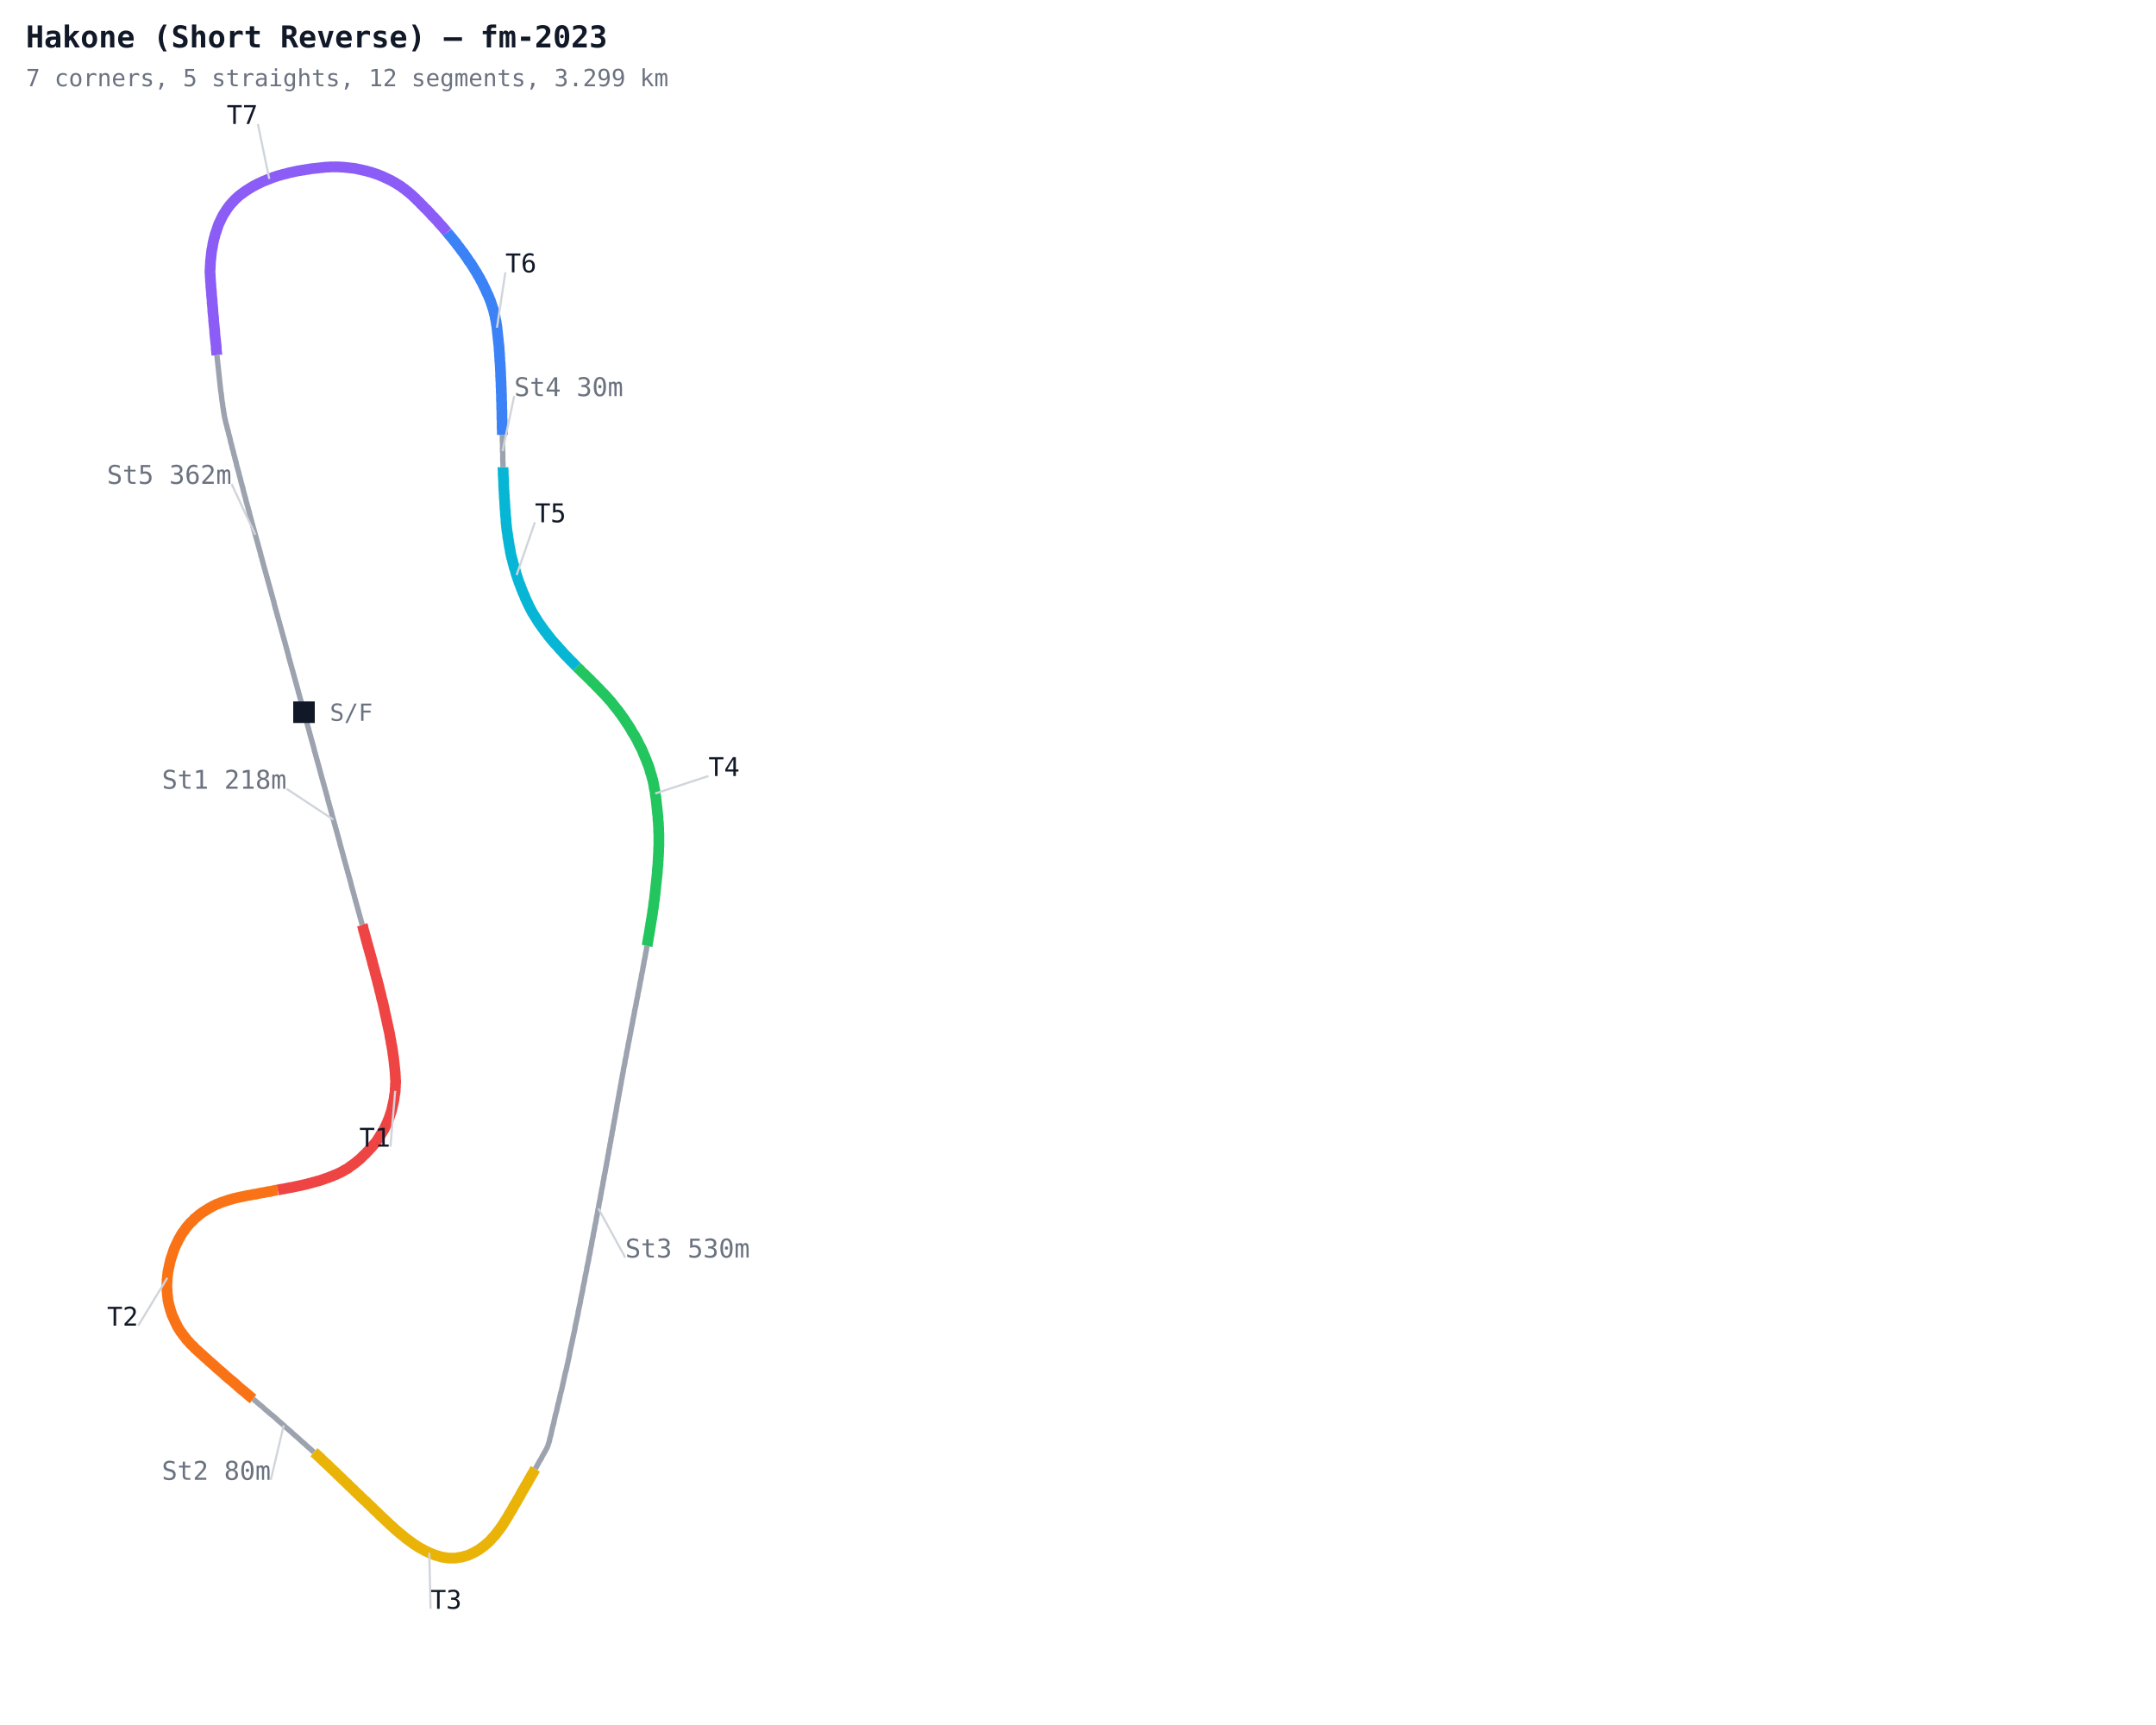
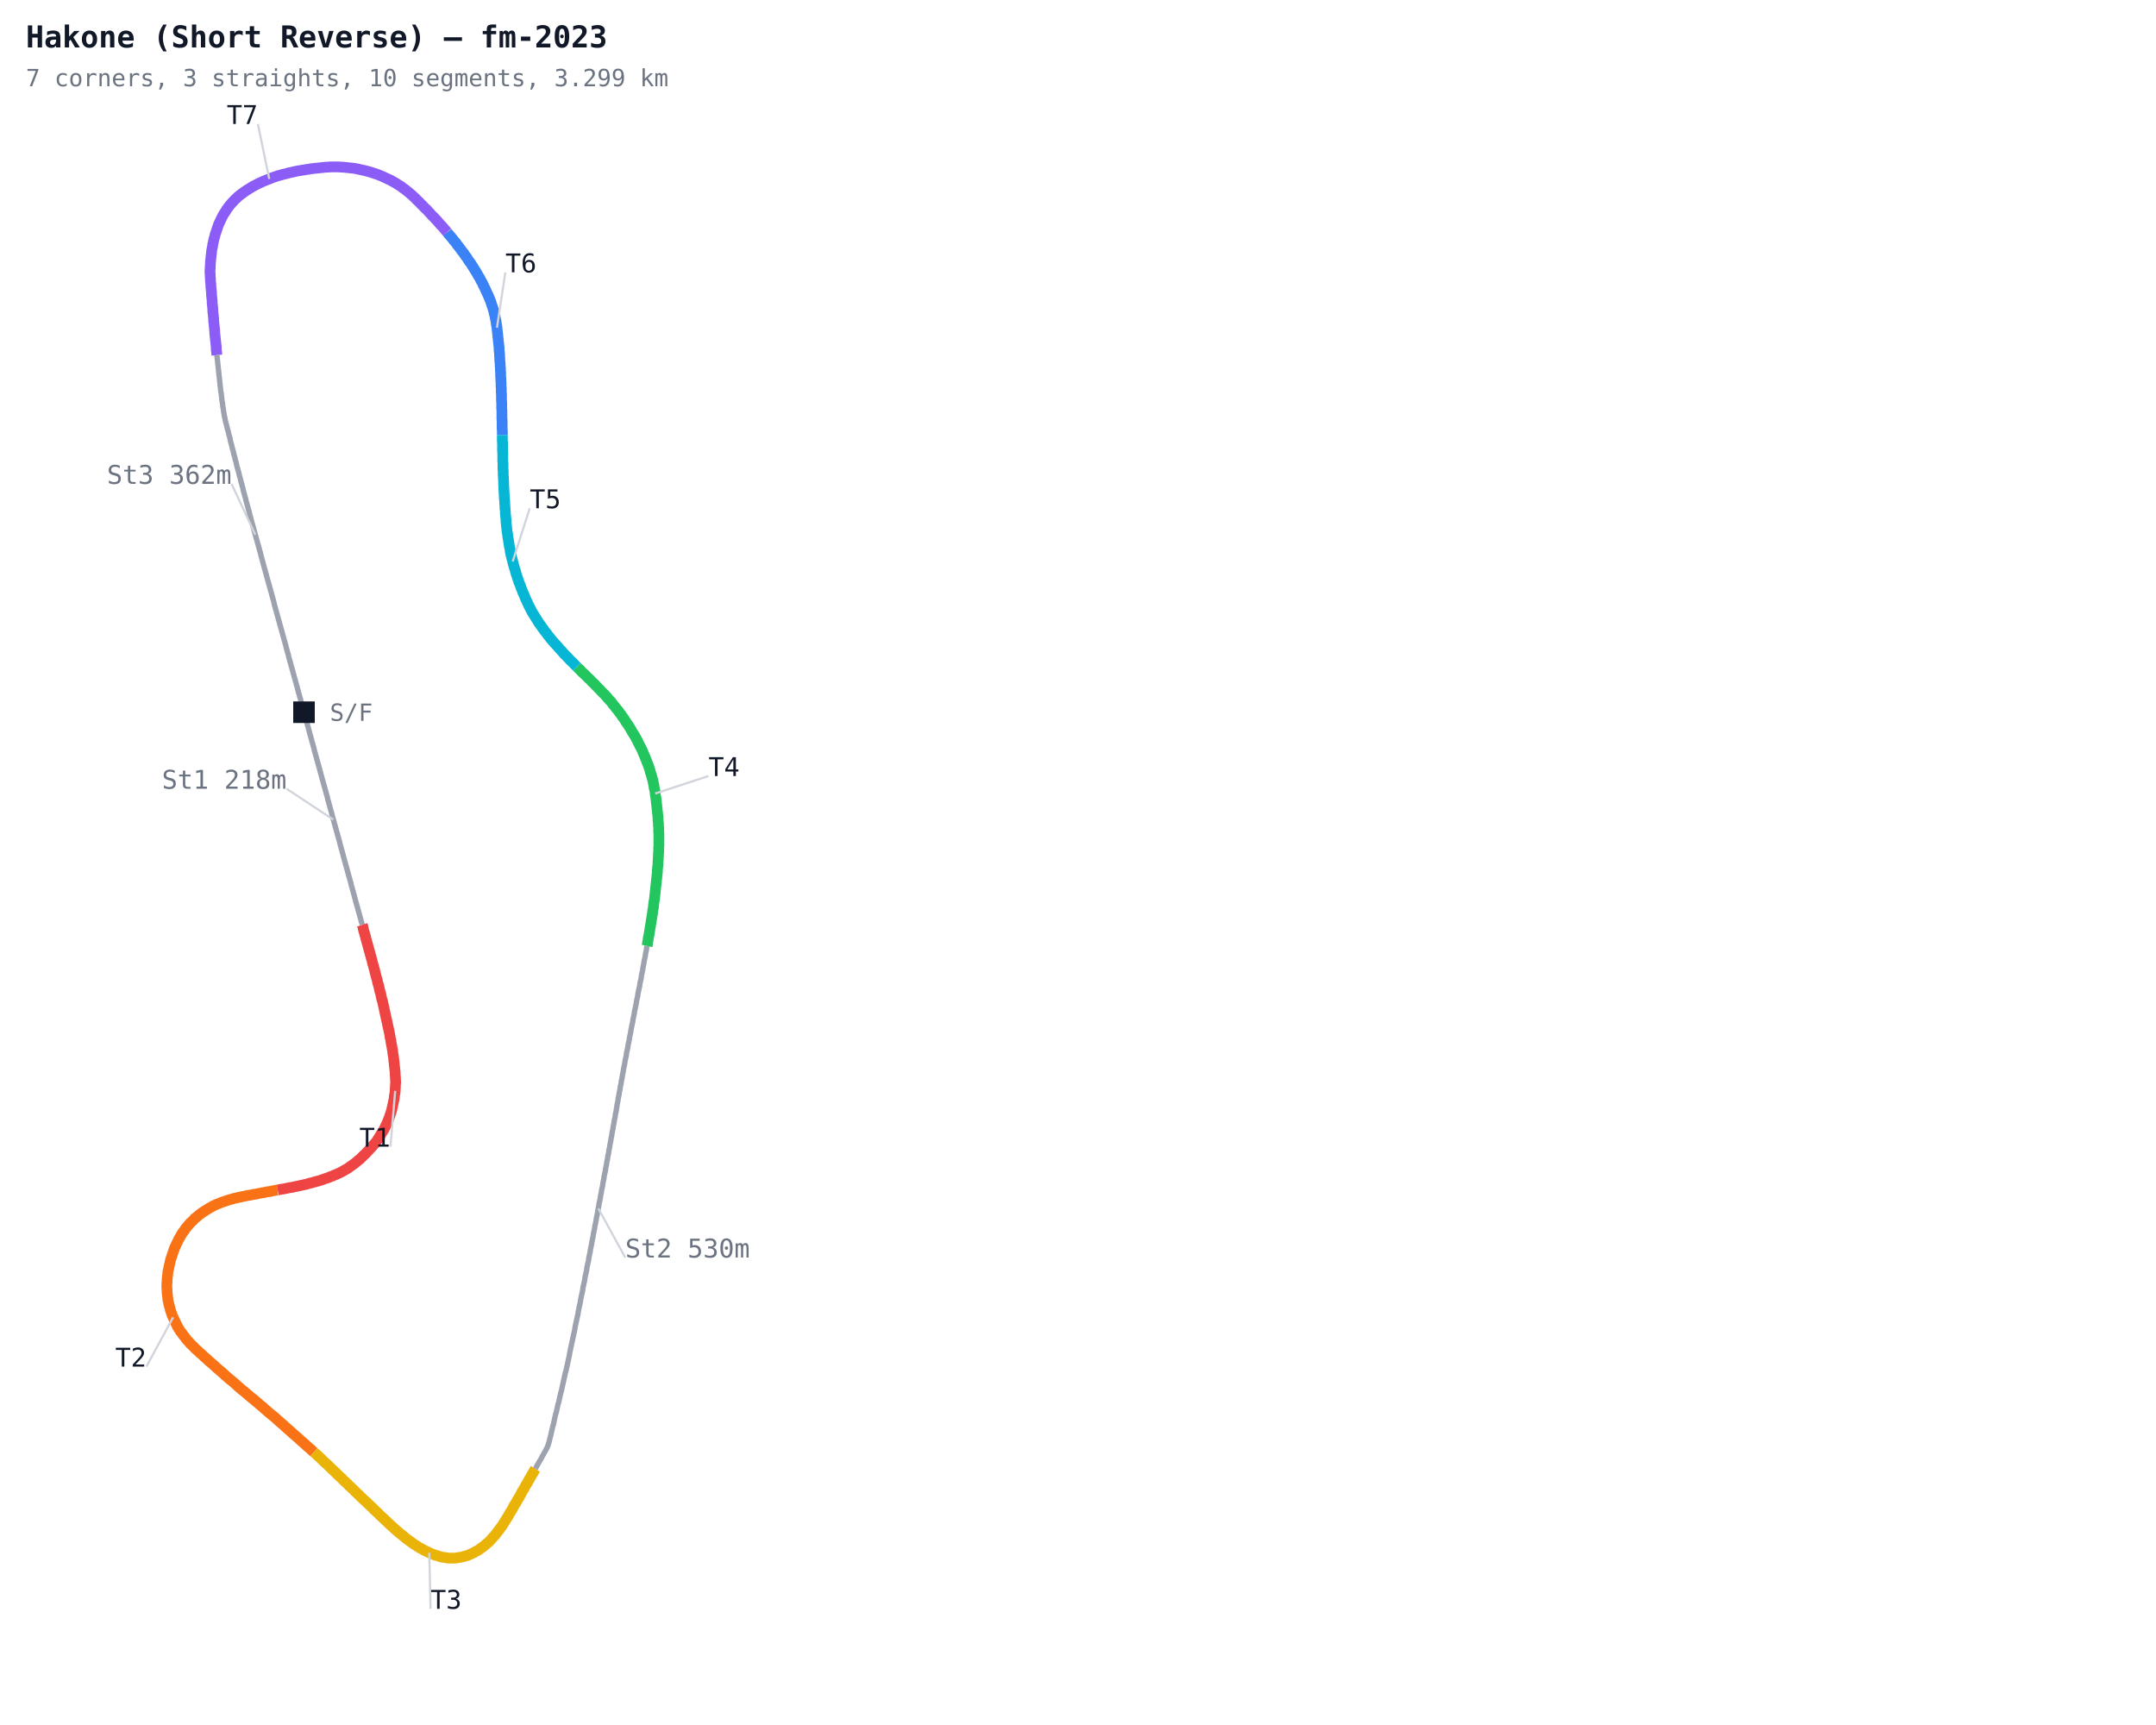
<svg xmlns="http://www.w3.org/2000/svg" width="1000" height="800" viewBox="0 0 1000 800">
  <defs>
    <style>
      .name { font-family: monospace; font-size: 12px; }
      .sector { font-family: monospace; font-size: 12px; fill: #7c3aed; font-weight: bold; }
      .title { font-family: monospace; font-size: 14px; fill: #111827; font-weight: bold; }
      .sub { font-family: monospace; font-size: 11px; fill: #6b7280; }
    </style>
  </defs>
  <rect width="1000" height="800" fill="#ffffff" />
  <polyline fill="none" stroke="#9ca3af" stroke-width="2.5" points="141.0,330.3 141.2,331.2 141.5,332.1 141.7,333.0 142.0,333.9 142.2,334.8 142.5,335.7 142.7,336.6 143.0,337.5 143.2,338.4 143.5,339.4 143.7,340.3 144.0,341.2 144.2,342.1 144.5,343.0 144.7,343.9 145.0,344.8 145.2,345.7 145.5,346.6 145.7,347.5 145.9,348.4 146.2,349.3 146.4,350.2 146.7,351.1 146.9,352.0 147.2,352.9 147.4,353.8 147.7,354.7 147.9,355.6 148.2,356.5 148.4,357.4 148.7,358.4 148.9,359.3 149.2,360.2 149.4,361.1 149.7,362.0 149.9,362.9 150.2,363.8 150.4,364.7 150.7,365.6 150.9,366.5 151.2,367.4 151.4,368.3 151.7,369.2 151.9,370.1 152.1,371.0 152.4,371.9 152.6,372.8 152.9,373.7 153.1,374.6 153.4,375.5 153.6,376.4 153.9,377.3 154.1,378.3 154.4,379.2 154.6,380.1 154.9,381.0 155.1,381.9 155.4,382.8 155.6,383.7 155.9,384.6 156.1,385.5 156.4,386.4 156.6,387.3 156.9,388.2 157.1,389.1 157.4,390.0 157.6,390.9 157.8,391.8 158.1,392.7 158.3,393.6 158.6,394.5 158.8,395.4 159.1,396.3 159.3,397.3 159.6,398.2 159.8,399.1 160.1,400.0 160.3,400.9 160.6,401.8 160.8,402.7 161.1,403.6 161.3,404.5 161.6,405.4 161.8,406.3 162.1,407.2 162.3,408.1 162.6,409.0 162.8,409.9 163.0,410.8 163.3,411.7 163.5,412.6 163.8,413.5 164.0,414.4 164.3,415.3 164.5,416.3 164.8,417.2 165.0,418.1 165.3,419.0 165.5,419.9 165.8,420.8 166.0,421.7 166.3,422.6 166.5,423.5 166.8,424.4 167.0,425.3 167.3,426.2 167.5,427.1 167.8,428.0 168.0,428.9" />
  <polyline fill="none" stroke="#ef4444" stroke-width="5" points="168.0,428.9 168.3,429.8 168.5,430.7 168.7,431.6 169.0,432.5 169.2,433.4 169.5,434.3 169.7,435.3 170.0,436.2 170.2,437.1 170.5,438.0 170.7,438.9 171.0,439.8 171.2,440.7 171.5,441.6 171.7,442.5 172.0,443.4 172.2,444.3 172.5,445.2 172.7,446.1 172.9,447.0 173.2,447.9 173.4,448.8 173.7,449.7 173.9,450.6 174.1,451.5 174.4,452.5 174.6,453.4 174.9,454.3 175.1,455.2 175.3,456.1 175.6,457.0 175.8,457.9 176.0,458.8 176.2,459.7 176.5,460.6 176.7,461.5 176.9,462.5 177.1,463.4 177.4,464.3 177.6,465.2 177.8,466.1 178.0,467.0 178.2,467.9 178.4,468.9 178.6,469.8 178.8,470.7 179.0,471.6 179.2,472.5 179.4,473.4 179.6,474.3 179.8,475.3 180.0,476.2 180.2,477.1 180.4,478.0 180.6,478.9 180.8,479.9 180.9,480.8 181.1,481.7 181.3,482.6 181.4,483.6 181.6,484.5 181.8,485.4 181.9,486.3 182.1,487.3 182.2,488.2 182.3,489.1 182.5,490.0 182.6,491.0 182.7,491.9 182.8,492.8 182.9,493.8 183.0,494.7 183.1,495.6 183.2,496.6 183.3,497.5 183.3,498.4 183.4,499.4 183.4,500.3 183.5,501.2 183.5,502.2 183.4,503.1 183.4,504.1 183.3,505.0 183.3,505.9 183.2,506.9 183.0,507.8 182.9,508.7 182.8,509.6 182.6,510.6 182.4,511.5 182.2,512.4 182.0,513.3 181.8,514.2 181.6,515.1 181.3,516.0 181.0,516.9 180.7,517.8 180.4,518.7 180.0,519.6 179.7,520.4 179.3,521.3 178.9,522.1 178.5,523.0 178.1,523.8 177.6,524.6 177.1,525.4 176.6,526.2 176.1,527.0 175.6,527.8 175.1,528.6 174.6,529.4 174.0,530.1 173.4,530.8 172.8,531.5 172.2,532.2 171.5,532.9 170.9,533.6 170.2,534.3 169.6,535.0 168.9,535.6 168.2,536.3 167.6,536.9 166.9,537.6 166.1,538.2 165.4,538.8 164.7,539.4 164.0,539.9 163.2,540.5 162.4,541.0 161.7,541.6 160.9,542.1 160.1,542.5 159.3,543.0 158.4,543.5 157.6,543.9 156.7,544.3 155.9,544.7 155.0,545.0 154.2,545.4 153.3,545.7 152.4,546.1 151.5,546.4 150.6,546.7 149.8,547.0 148.9,547.3 148.0,547.6 147.1,547.8 146.2,548.1 145.3,548.3 144.4,548.6 143.4,548.8 142.5,549.1 141.6,549.3 140.7,549.5 139.8,549.7 138.9,549.9 138.0,550.1 137.0,550.3 136.1,550.5 135.2,550.7 134.3,550.8 133.4,551.0 132.4,551.2 131.5,551.4 130.6,551.5 129.7,551.7 128.8,551.9" />
-   <polyline fill="none" stroke="#f97316" stroke-width="5" points="128.8,551.9 127.8,552.0 126.9,552.2 126.0,552.4 125.1,552.6 124.1,552.7 123.2,552.9 122.3,553.1 121.4,553.2 120.5,553.4 119.5,553.6 118.6,553.8 117.7,553.9 116.8,554.1 115.8,554.3 114.9,554.4 114.0,554.6 113.1,554.8 112.2,555.0 111.2,555.2 110.3,555.4 109.4,555.6 108.5,555.8 107.6,556.1 106.7,556.3 105.8,556.6 104.9,556.9 104.0,557.2 103.1,557.5 102.3,557.8 101.4,558.2 100.5,558.5 99.7,558.9 98.8,559.3 98.0,559.8 97.2,560.2 96.4,560.7 95.6,561.2 94.8,561.7 94.0,562.2 93.2,562.8 92.5,563.3 91.8,563.9 91.1,564.5 90.3,565.1 89.7,565.8 89.0,566.5 88.3,567.1 87.7,567.8 87.1,568.5 86.5,569.2 85.9,570.0 85.4,570.8 84.8,571.5 84.3,572.3 83.8,573.1 83.4,573.9 82.9,574.7 82.5,575.6 82.1,576.4 81.7,577.2 81.3,578.1 80.9,579.0 80.6,579.8 80.3,580.7 80.0,581.6 79.7,582.5 79.4,583.4 79.1,584.3 78.9,585.2 78.7,586.1 78.5,587.0 78.3,587.9 78.1,588.9 77.9,589.8 77.8,590.7 77.7,591.6 77.6,592.6 77.5,593.5 77.5,594.5 77.4,595.4 77.4,596.3 77.4,597.3 77.5,598.2 77.5,599.1 77.6,600.1 77.7,601.0 77.8,601.9 77.9,602.9 78.1,603.8 78.3,604.7 78.5,605.6 78.8,606.5 79.0,607.4 79.3,608.3 79.6,609.2 79.9,610.1 80.3,610.9 80.7,611.8 81.1,612.7 81.5,613.5 81.9,614.3 82.3,615.2 82.8,616.0 83.3,616.8 83.8,617.6 84.4,618.3 84.9,619.1 85.5,619.8 86.1,620.6 86.6,621.3 87.3,622.0 87.9,622.7 88.5,623.4 89.2,624.0 89.9,624.7 90.5,625.4 91.2,626.0 91.9,626.6 92.6,627.3 93.3,627.9 94.0,628.5 94.7,629.2 95.4,629.8 96.1,630.4 96.8,631.1 97.5,631.7 98.2,632.3 98.9,632.9 99.6,633.5 100.3,634.2 101.0,634.8 101.7,635.4 102.4,636.0 103.1,636.6 103.8,637.2 104.5,637.9 105.2,638.5 105.9,639.1 106.6,639.7 107.4,640.3 108.1,640.9 108.8,641.5 109.5,642.1 110.2,642.8 110.9,643.4 111.6,644.0 112.3,644.6 113.1,645.2 113.8,645.8 114.5,646.4 115.2,647.0 115.9,647.6 116.6,648.2 117.4,648.8" />
-   <polyline fill="none" stroke="#9ca3af" stroke-width="2.5" points="117.4,648.8 118.1,649.4 118.8,650.0 119.5,650.6 120.2,651.2 120.9,651.8 121.7,652.4 122.4,653.1 123.1,653.7 123.8,654.3 124.5,654.9 125.2,655.5 125.9,656.1 126.7,656.7 127.4,657.3 128.1,657.9 128.8,658.6 129.5,659.2 130.2,659.8 130.9,660.4 131.6,661.0 132.3,661.7 133.0,662.3 133.7,662.9 134.4,663.5 135.1,664.1 135.8,664.8 136.5,665.4 137.2,666.0 137.9,666.6 138.6,667.2 139.3,667.9 140.0,668.5 140.7,669.1 141.4,669.7 142.1,670.4 142.8,671.0 143.5,671.6 144.2,672.2 144.9,672.9 145.6,673.5" />
+   <polyline fill="none" stroke="#f97316" stroke-width="5" points="128.8,551.9 127.8,552.0 126.9,552.2 126.0,552.4 125.1,552.6 124.1,552.7 123.2,552.9 122.3,553.1 121.4,553.2 120.5,553.4 119.5,553.6 118.6,553.8 117.7,553.9 116.8,554.1 115.8,554.3 114.9,554.4 114.0,554.6 113.1,554.8 112.2,555.0 111.2,555.2 110.3,555.4 109.4,555.6 108.5,555.8 107.6,556.1 106.7,556.3 105.8,556.6 104.9,556.9 104.0,557.2 103.1,557.5 102.3,557.8 101.4,558.2 100.5,558.5 99.7,558.9 98.8,559.3 98.0,559.8 97.2,560.2 96.4,560.7 95.6,561.2 94.8,561.7 94.0,562.2 93.2,562.8 92.5,563.3 91.8,563.9 91.1,564.5 90.3,565.1 89.7,565.8 89.0,566.5 88.3,567.1 87.7,567.8 87.1,568.5 86.5,569.2 85.9,570.0 85.4,570.8 84.8,571.5 84.3,572.3 83.8,573.1 83.4,573.9 82.9,574.7 82.5,575.6 82.1,576.4 81.7,577.2 81.3,578.1 80.9,579.0 80.6,579.8 80.3,580.7 80.0,581.6 79.7,582.5 79.4,583.4 79.1,584.3 78.9,585.2 78.7,586.1 78.5,587.0 78.3,587.9 78.1,588.9 77.9,589.8 77.8,590.7 77.7,591.6 77.6,592.6 77.5,593.5 77.5,594.5 77.4,595.4 77.4,596.3 77.4,597.3 77.5,598.2 77.5,599.1 77.6,600.1 77.7,601.0 77.8,601.9 77.9,602.9 78.1,603.8 78.3,604.7 78.5,605.6 78.8,606.5 79.0,607.4 79.3,608.3 79.6,609.2 79.9,610.1 80.3,610.9 80.7,611.8 81.1,612.7 81.5,613.5 81.9,614.3 82.3,615.2 82.8,616.0 83.3,616.8 83.8,617.6 84.4,618.3 84.9,619.1 85.5,619.8 86.1,620.6 86.6,621.3 87.3,622.0 87.9,622.7 88.5,623.4 89.2,624.0 89.9,624.7 90.5,625.4 91.2,626.0 91.9,626.6 92.6,627.3 93.3,627.9 94.0,628.5 94.7,629.2 95.4,629.8 96.1,630.4 96.8,631.1 97.5,631.7 98.2,632.3 98.9,632.9 99.6,633.5 100.3,634.2 101.0,634.8 101.7,635.4 102.4,636.0 103.1,636.6 103.8,637.2 104.5,637.9 105.2,638.5 105.9,639.1 106.6,639.7 107.4,640.3 108.1,640.9 108.8,641.5 109.5,642.1 110.2,642.8 110.9,643.4 111.6,644.0 112.3,644.6 113.1,645.2 113.8,645.8 114.5,646.4 115.2,647.0 115.9,647.6 116.6,648.2 117.4,648.8 118.1,649.4 118.8,650.0 119.5,650.6 120.2,651.2 120.9,651.8 121.7,652.4 122.4,653.1 123.1,653.7 123.8,654.3 124.5,654.9 125.2,655.5 125.9,656.1 126.7,656.7 127.4,657.3 128.1,657.9 128.8,658.6 129.5,659.2 130.2,659.8 130.9,660.4 131.6,661.0 132.3,661.7 133.0,662.3 133.7,662.9 134.4,663.5 135.1,664.1 135.8,664.8 136.5,665.4 137.2,666.0 137.9,666.6 138.6,667.2 139.3,667.9 140.0,668.5 140.7,669.1 141.4,669.7 142.1,670.4 142.8,671.0 143.5,671.6 144.2,672.2 144.9,672.9 145.6,673.5" />
  <polyline fill="none" stroke="#eab308" stroke-width="5" points="145.6,673.5 146.3,674.1 147.0,674.7 147.7,675.4 148.4,676.0 149.1,676.7 149.7,677.3 150.4,678.0 151.1,678.6 151.8,679.2 152.5,679.9 153.1,680.5 153.8,681.2 154.5,681.8 155.2,682.5 155.9,683.1 156.5,683.8 157.2,684.4 157.9,685.1 158.6,685.7 159.2,686.4 159.9,687.0 160.6,687.7 161.3,688.3 161.9,689.0 162.6,689.6 163.3,690.3 164.0,690.9 164.6,691.6 165.3,692.2 166.0,692.9 166.7,693.5 167.3,694.2 168.0,694.8 168.7,695.5 169.4,696.1 170.1,696.7 170.7,697.4 171.4,698.0 172.1,698.7 172.8,699.3 173.4,700.0 174.1,700.6 174.8,701.3 175.5,701.9 176.1,702.6 176.8,703.2 177.5,703.9 178.2,704.5 178.9,705.2 179.6,705.8 180.2,706.4 180.9,707.1 181.6,707.7 182.3,708.3 183.0,709.0 183.7,709.6 184.4,710.2 185.1,710.8 185.8,711.4 186.6,712.0 187.3,712.6 188.0,713.2 188.8,713.8 189.5,714.3 190.3,714.9 191.0,715.4 191.8,716.0 192.6,716.5 193.4,717.0 194.1,717.5 195.0,718.0 195.8,718.4 196.6,718.9 197.4,719.3 198.3,719.7 199.1,720.1 200.0,720.5 200.8,720.8 201.7,721.2 202.6,721.4 203.5,721.7 204.4,722.0 205.3,722.2 206.3,722.3 207.2,722.5 208.1,722.6 209.1,722.6 210.0,722.6 210.9,722.6 211.9,722.5 212.8,722.3 213.7,722.2 214.6,722.0 215.5,721.7 216.4,721.5 217.3,721.2 218.2,720.8 219.0,720.4 219.9,720.0 220.7,719.5 221.5,719.1 222.3,718.6 223.1,718.0 223.8,717.5 224.6,716.9 225.3,716.3 226.0,715.7 226.7,715.1 227.4,714.4 228.0,713.7 228.6,713.0 229.3,712.3 229.9,711.6 230.4,710.9 231.0,710.1 231.6,709.4 232.1,708.6 232.7,707.9 233.2,707.1 233.7,706.3 234.2,705.5 234.7,704.7 235.2,703.9 235.7,703.1 236.1,702.3 236.6,701.5 237.1,700.7 237.6,699.9 238.0,699.1 238.5,698.2 239.0,697.4 239.5,696.6 239.9,695.8 240.4,695.0 240.9,694.2 241.3,693.4 241.8,692.5 242.2,691.7 242.7,690.9 243.2,690.1 243.6,689.3 244.1,688.5 244.6,687.7 245.0,686.9 245.5,686.0 246.0,685.2 246.4,684.4 246.9,683.6 247.4,682.8 247.8,682.0 248.3,681.2" />
  <polyline fill="none" stroke="#9ca3af" stroke-width="2.5" points="248.3,681.2 248.8,680.3 249.2,679.5 249.7,678.7 250.1,677.9 250.6,677.1 251.1,676.3 251.5,675.4 252.0,674.6 252.4,673.8 252.9,673.0 253.3,672.2 253.8,671.3 254.1,670.5 254.4,669.6 254.7,668.7 254.9,667.8 255.1,666.9 255.4,665.9 255.6,665.0 255.8,664.1 256.0,663.2 256.2,662.3 256.4,661.4 256.7,660.5 256.9,659.6 257.1,658.6 257.3,657.7 257.5,656.8 257.7,655.9 258.0,655.0 258.2,654.1 258.4,653.2 258.6,652.3 258.8,651.3 259.1,650.4 259.3,649.5 259.5,648.6 259.7,647.7 259.9,646.8 260.1,645.9 260.4,645.0 260.6,644.0 260.8,643.1 261.0,642.2 261.2,641.3 261.4,640.4 261.6,639.5 261.8,638.6 262.0,637.7 262.2,636.7 262.5,635.8 262.7,634.9 262.9,634.0 263.1,633.1 263.3,632.2 263.5,631.2 263.7,630.3 263.9,629.4 264.1,628.5 264.2,627.6 264.4,626.7 264.6,625.7 264.8,624.8 265.0,623.9 265.2,623.0 265.4,622.1 265.6,621.1 265.8,620.2 266.0,619.3 266.2,618.4 266.4,617.5 266.6,616.6 266.7,615.6 266.9,614.7 267.1,613.8 267.3,612.9 267.5,612.0 267.7,611.0 267.9,610.1 268.1,609.2 268.2,608.3 268.4,607.4 268.6,606.4 268.8,605.5 269.0,604.6 269.2,603.7 269.3,602.8 269.5,601.8 269.7,600.9 269.9,600.0 270.1,599.1 270.3,598.2 270.4,597.2 270.6,596.3 270.8,595.4 271.0,594.5 271.2,593.6 271.3,592.6 271.5,591.7 271.7,590.8 271.9,589.9 272.1,589.0 272.2,588.0 272.4,587.1 272.6,586.2 272.8,585.3 273.0,584.4 273.1,583.4 273.3,582.5 273.5,581.6 273.7,580.7 273.8,579.8 274.0,578.8 274.2,577.9 274.4,577.0 274.5,576.1 274.7,575.1 274.9,574.2 275.1,573.3 275.2,572.4 275.4,571.5 275.6,570.5 275.8,569.6 275.9,568.7 276.1,567.8 276.3,566.9 276.5,565.9 276.6,565.0 276.8,564.1 277.0,563.2 277.2,562.2 277.3,561.3 277.5,560.4 277.7,559.5 277.8,558.6 278.0,557.6 278.2,556.7 278.4,555.8 278.5,554.9 278.7,553.9 278.9,553.0 279.0,552.1 279.2,551.2 279.4,550.3 279.6,549.3 279.7,548.4 279.9,547.5 280.1,546.6 280.2,545.6 280.4,544.7 280.6,543.8 280.8,542.9 280.9,542.0 281.1,541.0 281.3,540.1 281.4,539.2 281.6,538.3 281.8,537.3 281.9,536.4 282.1,535.5 282.3,534.6 282.4,533.6 282.6,532.7 282.8,531.8 282.9,530.9 283.1,530.0 283.3,529.0 283.4,528.1 283.6,527.2 283.8,526.3 283.9,525.3 284.1,524.4 284.3,523.5 284.4,522.6 284.6,521.6 284.8,520.7 284.9,519.8 285.1,518.9 285.3,518.0 285.4,517.0 285.6,516.1 285.8,515.2 285.9,514.3 286.1,513.3 286.2,512.4 286.4,511.5 286.6,510.6 286.7,509.6 286.9,508.7 287.1,507.8 287.2,506.9 287.4,506.0 287.6,505.0 287.7,504.1 287.9,503.2 288.1,502.3 288.2,501.3 288.4,500.4 288.6,499.5 288.7,498.6 288.9,497.7 289.1,496.7 289.2,495.8 289.4,494.9 289.6,494.0 289.8,493.0 289.9,492.1 290.1,491.2 290.3,490.3 290.5,489.4 290.6,488.4 290.8,487.5 291.0,486.6 291.2,485.7 291.3,484.8 291.5,483.8 291.7,482.9 291.9,482.0 292.0,481.1 292.2,480.2 292.4,479.2 292.6,478.3 292.7,477.4 292.9,476.5 293.1,475.5 293.3,474.6 293.5,473.7 293.6,472.8 293.8,471.9 294.0,470.9 294.2,470.0 294.3,469.1 294.5,468.2 294.7,467.3 294.9,466.3 295.1,465.4 295.2,464.5 295.4,463.6 295.6,462.7 295.8,461.7 295.9,460.8 296.1,459.9 296.3,459.0 296.5,458.1 296.7,457.1 296.8,456.2 297.0,455.3 297.2,454.4 297.4,453.5 297.5,452.5 297.7,451.6 297.9,450.7 298.1,449.8 298.2,448.9 298.4,447.9 298.6,447.0 298.7,446.1 298.9,445.2 299.1,444.3 299.3,443.3 299.4,442.4 299.6,441.5 299.8,440.6 299.9,439.6 300.1,438.7" />
  <polyline fill="none" stroke="#22c55e" stroke-width="5" points="300.1,438.7 300.3,437.8 300.4,436.9 300.6,436.0 300.7,435.0 300.9,434.1 301.1,433.2 301.2,432.3 301.4,431.3 301.5,430.4 301.7,429.5 301.8,428.6 302.0,427.6 302.1,426.7 302.3,425.8 302.4,424.9 302.6,423.9 302.7,423.0 302.8,422.1 303.0,421.2 303.1,420.2 303.2,419.3 303.3,418.4 303.5,417.4 303.6,416.5 303.7,415.6 303.8,414.7 303.9,413.7 304.0,412.8 304.1,411.9 304.2,410.9 304.3,410.0 304.4,409.1 304.5,408.1 304.6,407.2 304.7,406.3 304.8,405.3 304.9,404.4 304.9,403.5 305.0,402.5 305.1,401.6 305.2,400.7 305.2,399.7 305.3,398.8 305.3,397.9 305.4,396.9 305.4,396.0 305.5,395.1 305.5,394.1 305.5,393.2 305.6,392.3 305.6,391.3 305.6,390.4 305.6,389.4 305.6,388.5 305.6,387.6 305.6,386.6 305.5,385.7 305.5,384.8 305.5,383.8 305.4,382.9 305.4,381.9 305.3,381.0 305.2,380.1 305.2,379.1 305.1,378.2 305.0,377.3 304.9,376.3 304.8,375.4 304.7,374.5 304.6,373.5 304.5,372.6 304.4,371.7 304.3,370.8 304.2,369.8 304.0,368.9 303.9,368.0 303.8,367.0 303.6,366.1 303.4,365.2 303.3,364.3 303.1,363.4 302.9,362.4 302.7,361.5 302.4,360.6 302.2,359.7 301.9,358.8 301.6,357.9 301.4,357.0 301.1,356.1 300.8,355.2 300.5,354.4 300.1,353.5 299.8,352.6 299.4,351.7 299.1,350.9 298.7,350.0 298.3,349.1 298.0,348.3 297.6,347.4 297.2,346.6 296.7,345.7 296.3,344.9 295.9,344.1 295.5,343.2 295.0,342.4 294.6,341.6 294.1,340.8 293.6,340.0 293.1,339.2 292.7,338.4 292.2,337.6 291.7,336.8 291.2,336.0 290.6,335.2 290.1,334.4 289.6,333.6 289.1,332.9 288.5,332.1 288.0,331.3 287.4,330.6 286.9,329.8 286.3,329.1 285.7,328.4 285.1,327.6 284.5,326.9 284.0,326.2 283.4,325.4 282.7,324.7 282.1,324.0 281.5,323.3 280.9,322.6 280.2,321.9 279.6,321.3 278.9,320.6 278.3,319.9 277.6,319.2 277.0,318.6 276.3,317.9 275.7,317.2 275.0,316.6 274.3,315.9 273.7,315.2 273.0,314.6 272.3,313.9 271.7,313.3 271.0,312.6 270.3,312.0 269.6,311.3 269.0,310.6 268.3,310.0 267.6,309.3" />
-   <polyline fill="none" stroke="#06b6d4" stroke-width="5" points="267.6,309.3 267.0,308.7 266.3,308.0 265.7,307.3 265.0,306.7 264.3,306.0 263.7,305.3 263.0,304.6 262.4,304.0 261.7,303.3 261.1,302.6 260.5,301.9 259.8,301.2 259.2,300.5 258.6,299.8 258.0,299.1 257.3,298.4 256.7,297.7 256.1,297.0 255.5,296.3 254.9,295.5 254.3,294.8 253.8,294.1 253.2,293.3 252.6,292.6 252.1,291.8 251.5,291.1 251.0,290.3 250.4,289.5 249.9,288.8 249.4,288.0 248.9,287.2 248.4,286.4 247.9,285.6 247.4,284.8 246.9,284.0 246.5,283.2 246.0,282.3 245.6,281.5 245.2,280.7 244.8,279.8 244.4,279.0 244.0,278.1 243.6,277.3 243.3,276.4 242.9,275.5 242.5,274.7 242.2,273.8 241.8,272.9 241.5,272.0 241.2,271.2 240.8,270.3 240.5,269.4 240.2,268.5 239.9,267.6 239.6,266.7 239.3,265.8 239.1,264.9 238.8,264.0 238.5,263.1 238.3,262.2 238.0,261.3 237.8,260.4 237.6,259.5 237.3,258.6 237.1,257.7 236.9,256.8 236.7,255.9 236.6,254.9 236.4,254.0 236.2,253.1 236.1,252.2 235.9,251.2 235.8,250.3 235.6,249.4 235.5,248.5 235.4,247.5 235.2,246.6 235.1,245.7 235.0,244.7 234.9,243.8 234.8,242.9 234.7,241.9 234.7,241.0 234.6,240.1 234.5,239.1 234.4,238.2 234.4,237.3 234.3,236.3 234.2,235.4 234.2,234.5 234.1,233.5 234.1,232.6 234.0,231.7 233.9,230.7 233.9,229.8 233.8,228.8 233.8,227.9 233.7,227.0 233.7,226.0 233.6,225.1 233.6,224.2 233.6,223.2 233.5,222.3 233.5,221.3 233.4,220.4 233.4,219.5 233.4,218.5 233.3,217.6 233.3,216.7" />
-   <polyline fill="none" stroke="#9ca3af" stroke-width="2.5" points="233.3,216.7 233.3,215.7 233.3,214.8 233.2,213.8 233.2,212.9 233.2,212.0 233.2,211.0 233.2,210.1 233.1,209.2 233.1,208.2 233.1,207.3 233.1,206.3 233.1,205.4 233.0,204.5 233.0,203.5 233.0,202.6 233.0,201.7" />
+   <polyline fill="none" stroke="#06b6d4" stroke-width="5" points="267.6,309.3 267.0,308.7 266.3,308.0 265.7,307.3 265.0,306.7 264.3,306.0 263.7,305.3 263.0,304.6 262.4,304.0 261.7,303.3 261.1,302.6 260.5,301.9 259.8,301.2 259.2,300.5 258.6,299.8 258.0,299.1 257.3,298.4 256.7,297.7 256.1,297.0 255.5,296.3 254.9,295.5 254.3,294.8 253.8,294.1 253.2,293.3 252.6,292.6 252.1,291.8 251.5,291.1 251.0,290.3 250.4,289.5 249.9,288.8 249.4,288.0 248.9,287.2 248.4,286.4 247.9,285.6 247.4,284.8 246.9,284.0 246.5,283.2 246.0,282.3 245.6,281.5 245.2,280.7 244.8,279.8 244.4,279.0 244.0,278.1 243.6,277.3 243.3,276.4 242.9,275.5 242.5,274.7 242.2,273.8 241.8,272.9 241.5,272.0 241.2,271.2 240.8,270.3 240.5,269.4 240.2,268.5 239.9,267.6 239.6,266.7 239.3,265.8 239.1,264.9 238.8,264.0 238.5,263.1 238.3,262.2 238.0,261.3 237.8,260.4 237.6,259.5 237.3,258.6 237.1,257.7 236.9,256.8 236.7,255.9 236.6,254.9 236.4,254.0 236.2,253.1 236.1,252.2 235.9,251.2 235.8,250.3 235.6,249.4 235.5,248.5 235.4,247.5 235.2,246.6 235.1,245.7 235.0,244.7 234.9,243.8 234.8,242.9 234.7,241.9 234.7,241.0 234.6,240.1 234.5,239.1 234.4,238.2 234.4,237.3 234.3,236.3 234.2,235.4 234.2,234.5 234.1,233.5 234.1,232.6 234.0,231.7 233.9,230.7 233.9,229.8 233.8,228.8 233.8,227.9 233.7,227.0 233.7,226.0 233.6,225.1 233.6,224.2 233.6,223.2 233.5,222.3 233.5,221.3 233.4,220.4 233.4,219.5 233.4,218.5 233.3,217.6 233.3,216.7 233.3,215.7 233.3,214.8 233.2,213.8 233.2,212.9 233.2,212.0 233.2,211.0 233.2,210.1 233.1,209.2 233.1,208.2 233.1,207.3 233.1,206.3 233.1,205.4 233.0,204.5 233.0,203.5 233.0,202.6 233.0,201.7" />
  <polyline fill="none" stroke="#3b82f6" stroke-width="5" points="233.0,201.7 233.0,200.7 233.0,199.8 232.9,198.8 232.9,197.9 232.9,197.0 232.9,196.0 232.9,195.1 232.8,194.2 232.8,193.2 232.8,192.3 232.8,191.3 232.8,190.4 232.7,189.5 232.7,188.5 232.7,187.6 232.7,186.7 232.6,185.7 232.6,184.8 232.6,183.8 232.6,182.9 232.5,182.0 232.5,181.0 232.5,180.1 232.4,179.2 232.4,178.2 232.4,177.3 232.3,176.3 232.3,175.4 232.2,174.5 232.2,173.5 232.2,172.6 232.1,171.7 232.1,170.7 232.0,169.8 232.0,168.8 231.9,167.9 231.8,167.0 231.8,166.0 231.7,165.1 231.7,164.2 231.6,163.2 231.5,162.3 231.5,161.4 231.4,160.4 231.3,159.5 231.2,158.6 231.1,157.6 231.0,156.7 230.9,155.8 230.8,154.8 230.7,153.9 230.6,153.0 230.5,152.0 230.4,151.1 230.2,150.2 230.1,149.2 229.9,148.3 229.7,147.4 229.6,146.5 229.3,145.6 229.1,144.7 228.9,143.8 228.6,142.9 228.3,142.0 228.0,141.1 227.7,140.2 227.4,139.3 227.0,138.4 226.7,137.6 226.3,136.7 225.9,135.9 225.5,135.0 225.1,134.1 224.7,133.3 224.3,132.5 223.9,131.6 223.5,130.8 223.0,130.0 222.6,129.1 222.1,128.3 221.6,127.5 221.2,126.7 220.7,125.9 220.2,125.1 219.7,124.3 219.2,123.5 218.7,122.7 218.2,121.9 217.6,121.2 217.1,120.4 216.6,119.6 216.0,118.8 215.5,118.1 215.0,117.3 214.4,116.6 213.8,115.8 213.3,115.1 212.7,114.3 212.1,113.6 211.6,112.8 211.0,112.1 210.4,111.4 209.8,110.6 209.2,109.9 208.6,109.2 208.0,108.5 207.4,107.7" />
  <polyline fill="none" stroke="#8b5cf6" stroke-width="5" points="207.4,107.7 206.8,107.0 206.2,106.3 205.6,105.6 205.0,104.9 204.3,104.2 203.7,103.5 203.1,102.8 202.5,102.1 201.8,101.4 201.2,100.7 200.5,100.1 199.9,99.4 199.3,98.7 198.6,98.0 198.0,97.3 197.3,96.7 196.6,96.0 196.0,95.3 195.3,94.7 194.7,94.0 194.0,93.3 193.3,92.7 192.7,92.0 192.0,91.4 191.3,90.7 190.6,90.1 189.9,89.5 189.2,88.9 188.4,88.3 187.7,87.7 186.9,87.2 186.2,86.6 185.4,86.1 184.6,85.6 183.8,85.1 183.0,84.6 182.2,84.2 181.4,83.7 180.5,83.3 179.7,82.9 178.8,82.5 178.0,82.1 177.1,81.7 176.3,81.4 175.4,81.0 174.5,80.7 173.6,80.4 172.7,80.1 171.8,79.8 170.9,79.6 170.0,79.3 169.1,79.1 168.2,78.9 167.3,78.7 166.4,78.5 165.5,78.3 164.5,78.1 163.6,78.0 162.7,77.9 161.7,77.8 160.8,77.7 159.9,77.6 158.9,77.5 158.0,77.5 157.1,77.4 156.1,77.4 155.2,77.4 154.3,77.4 153.3,77.4 152.4,77.5 151.4,77.5 150.5,77.6 149.6,77.7 148.6,77.8 147.7,77.9 146.8,78.0 145.8,78.1 144.9,78.2 144.0,78.3 143.1,78.5 142.1,78.6 141.2,78.8 140.3,78.9 139.3,79.1 138.4,79.2 137.5,79.4 136.6,79.6 135.7,79.8 134.8,80.0 133.8,80.2 132.9,80.5 132.0,80.7 131.1,80.9 130.2,81.2 129.3,81.4 128.4,81.7 127.5,82.0 126.6,82.3 125.8,82.6 124.9,83.0 124.0,83.3 123.1,83.7 122.3,84.0 121.4,84.4 120.6,84.8 119.7,85.2 118.9,85.6 118.0,86.1 117.2,86.5 116.4,87.0 115.6,87.5 114.8,88.0 114.0,88.5 113.3,89.0 112.5,89.6 111.8,90.1 111.0,90.7 110.3,91.3 109.6,92.0 108.9,92.6 108.3,93.3 107.6,94.0 107.0,94.7 106.4,95.4 105.9,96.1 105.3,96.9 104.8,97.7 104.3,98.5 103.8,99.2 103.3,100.1 102.9,100.9 102.5,101.7 102.1,102.6 101.7,103.4 101.3,104.3 101.0,105.2 100.7,106.1 100.4,107.0 100.1,107.9 99.8,108.7 99.6,109.7 99.3,110.6 99.1,111.5 98.9,112.4 98.7,113.3 98.6,114.2 98.4,115.2 98.2,116.1 98.1,117.0 98.0,117.9 97.9,118.9 97.8,119.8 97.7,120.7 97.6,121.7 97.6,122.6 97.5,123.5 97.5,124.5 97.4,125.4 97.4,126.4 97.5,127.3 97.5,128.2 97.6,129.2 97.6,130.1 97.7,131.0 97.8,132.0 97.8,132.9 97.9,133.8 98.0,134.8 98.1,135.7 98.1,136.6 98.2,137.6 98.3,138.5 98.4,139.5 98.4,140.4 98.5,141.3 98.6,142.3 98.7,143.2 98.7,144.1 98.8,145.1 98.9,146.0 99.0,146.9 99.1,147.9 99.1,148.8 99.2,149.7 99.3,150.7 99.4,151.6 99.5,152.5 99.6,153.5 99.6,154.4 99.7,155.3 99.8,156.3 99.9,157.2 100.0,158.1 100.1,159.1 100.2,160.0 100.3,160.9 100.3,161.9 100.4,162.8 100.5,163.7 100.6,164.7" />
  <polyline fill="none" stroke="#9ca3af" stroke-width="2.5" points="100.6,164.7 100.7,165.6 100.8,166.5 100.9,167.5 101.0,168.4 101.1,169.3 101.2,170.3 101.3,171.2 101.4,172.1 101.5,173.1 101.6,174.0 101.7,174.9 101.8,175.9 101.9,176.8 102.0,177.7 102.1,178.7 102.2,179.6 102.3,180.5 102.4,181.5 102.6,182.4 102.7,183.3 102.8,184.3 102.9,185.2 103.0,186.1 103.2,187.0 103.3,188.0 103.4,188.9 103.6,189.8 103.7,190.8 103.9,191.7 104.0,192.6 104.2,193.5 104.4,194.4 104.6,195.4 104.8,196.3 105.1,197.2 105.3,198.1 105.5,199.0 105.8,199.9 106.0,200.8 106.2,201.7 106.5,202.6 106.7,203.5 106.9,204.5 107.1,205.4 107.4,206.3 107.6,207.2 107.8,208.1 108.1,209.0 108.3,209.9 108.5,210.8 108.8,211.7 109.0,212.6 109.2,213.5 109.5,214.4 109.7,215.4 109.9,216.3 110.2,217.2 110.4,218.1 110.7,219.0 110.9,219.9 111.1,220.8 111.4,221.7 111.6,222.6 111.8,223.5 112.1,224.4 112.3,225.3 112.6,226.2 112.8,227.2 113.0,228.1 113.3,229.0 113.5,229.9 113.8,230.8 114.0,231.7 114.2,232.6 114.5,233.5 114.7,234.4 115.0,235.3 115.2,236.2 115.5,237.1 115.7,238.0 115.9,238.9 116.2,239.8 116.4,240.7 116.7,241.7 116.9,242.6 117.2,243.5 117.4,244.4 117.7,245.3 117.9,246.2 118.2,247.1 118.4,248.0 118.7,248.9 118.9,249.8 119.2,250.7 119.4,251.6 119.7,252.5 119.9,253.4 120.2,254.3 120.4,255.2 120.7,256.1 120.9,257.0 121.1,257.9 121.4,258.8 121.6,259.7 121.9,260.6 122.1,261.6 122.4,262.5 122.6,263.4 122.9,264.3 123.1,265.2 123.4,266.1 123.6,267.0 123.9,267.9 124.1,268.8 124.4,269.7 124.6,270.6 124.9,271.5 125.1,272.4 125.4,273.3 125.6,274.2 125.9,275.1 126.1,276.0 126.4,276.9 126.6,277.8 126.9,278.7 127.1,279.6 127.3,280.6 127.6,281.5 127.8,282.4 128.1,283.3 128.3,284.2 128.6,285.1 128.8,286.0 129.1,286.9 129.3,287.8 129.6,288.7 129.8,289.6 130.1,290.5 130.3,291.4 130.6,292.3 130.8,293.2 131.1,294.1 131.3,295.0 131.6,295.9 131.8,296.8 132.1,297.7 132.3,298.6 132.6,299.5 132.8,300.5 133.1,301.4 133.3,302.3 133.6,303.2 133.8,304.1 134.0,305.0 134.3,305.9 134.5,306.8 134.8,307.7 135.0,308.6 135.3,309.5 135.5,310.4 135.8,311.3 136.0,312.2 136.3,313.1 136.5,314.0 136.8,314.9 137.0,315.8 137.3,316.7 137.5,317.6 137.8,318.5 138.0,319.4 138.3,320.4 138.5,321.3 138.8,322.2 139.0,323.1 139.3,324.0 139.5,324.9 139.8,325.8 140.0,326.7 140.2,327.6 140.5,328.5 140.7,329.4" />
  <line x1="154.6" y1="380.1" x2="132.9" y2="365.8" stroke="#d1d5db" stroke-width="1" />
  <text x="132.9" y="365.8" text-anchor="end" class="name" fill="#6b7280">St1 218m</text>
  <line x1="183.3" y1="505.9" x2="181.1" y2="531.8" stroke="#d1d5db" stroke-width="1" />
  <text x="181.1" y="531.8" text-anchor="end" class="name" fill="#111827">T1</text>
-   <line x1="77.6" y1="592.6" x2="64.1" y2="614.8" stroke="#d1d5db" stroke-width="1" />
-   <text x="64.1" y="614.8" text-anchor="end" class="name" fill="#111827">T2</text>
-   <line x1="131.6" y1="661.0" x2="125.6" y2="686.3" stroke="#d1d5db" stroke-width="1" />
-   <text x="125.6" y="686.3" text-anchor="end" class="name" fill="#6b7280">St2 80m</text>
+   <line x1="80.3" y1="610.9" x2="67.9" y2="633.8" stroke="#d1d5db" stroke-width="1" />
+   <text x="67.9" y="633.8" text-anchor="end" class="name" fill="#111827">T2</text>
  <line x1="199.1" y1="720.1" x2="199.7" y2="746.1" stroke="#d1d5db" stroke-width="1" />
  <text x="199.7" y="746.1" text-anchor="start" class="name" fill="#111827">T3</text>
  <line x1="277.5" y1="560.4" x2="290.0" y2="583.2" stroke="#d1d5db" stroke-width="1" />
-   <text x="290.0" y="583.2" text-anchor="start" class="name" fill="#6b7280">St3 530m</text>
+   <text x="290.0" y="583.2" text-anchor="start" class="name" fill="#6b7280">St2 530m</text>
  <line x1="303.9" y1="368.0" x2="328.6" y2="359.9" stroke="#d1d5db" stroke-width="1" />
  <text x="328.6" y="359.9" text-anchor="start" class="name" fill="#111827">T4</text>
-   <line x1="239.6" y1="266.7" x2="248.1" y2="242.2" stroke="#d1d5db" stroke-width="1" />
-   <text x="248.1" y="242.2" text-anchor="start" class="name" fill="#111827">T5</text>
-   <line x1="233.1" y1="209.2" x2="238.5" y2="183.7" stroke="#d1d5db" stroke-width="1" />
-   <text x="238.5" y="183.7" text-anchor="start" class="name" fill="#6b7280">St4 30m</text>
+   <line x1="237.8" y1="260.4" x2="245.7" y2="235.7" stroke="#d1d5db" stroke-width="1" />
+   <text x="245.7" y="235.7" text-anchor="start" class="name" fill="#111827">T5</text>
  <line x1="230.5" y1="152.0" x2="234.4" y2="126.3" stroke="#d1d5db" stroke-width="1" />
  <text x="234.4" y="126.3" text-anchor="start" class="name" fill="#111827">T6</text>
  <line x1="124.9" y1="83.0" x2="119.6" y2="57.5" stroke="#d1d5db" stroke-width="1" />
  <text x="119.6" y="57.5" text-anchor="end" class="name" fill="#111827">T7</text>
  <line x1="118.4" y1="248.0" x2="107.4" y2="224.4" stroke="#d1d5db" stroke-width="1" />
-   <text x="107.4" y="224.4" text-anchor="end" class="name" fill="#6b7280">St5 362m</text>
+   <text x="107.4" y="224.4" text-anchor="end" class="name" fill="#6b7280">St3 362m</text>
  <rect x="136.0" y="325.3" width="10" height="10" fill="#111827" />
  <text x="153.0" y="334.3" class="sub">S/F</text>
  <text class="title" x="12" y="22">Hakone (Short Reverse) — fm-2023</text>
-   <text class="sub" x="12" y="40">7 corners, 5 straights, 12 segments, 3.299 km</text>
+   <text class="sub" x="12" y="40">7 corners, 3 straights, 10 segments, 3.299 km</text>
</svg>
